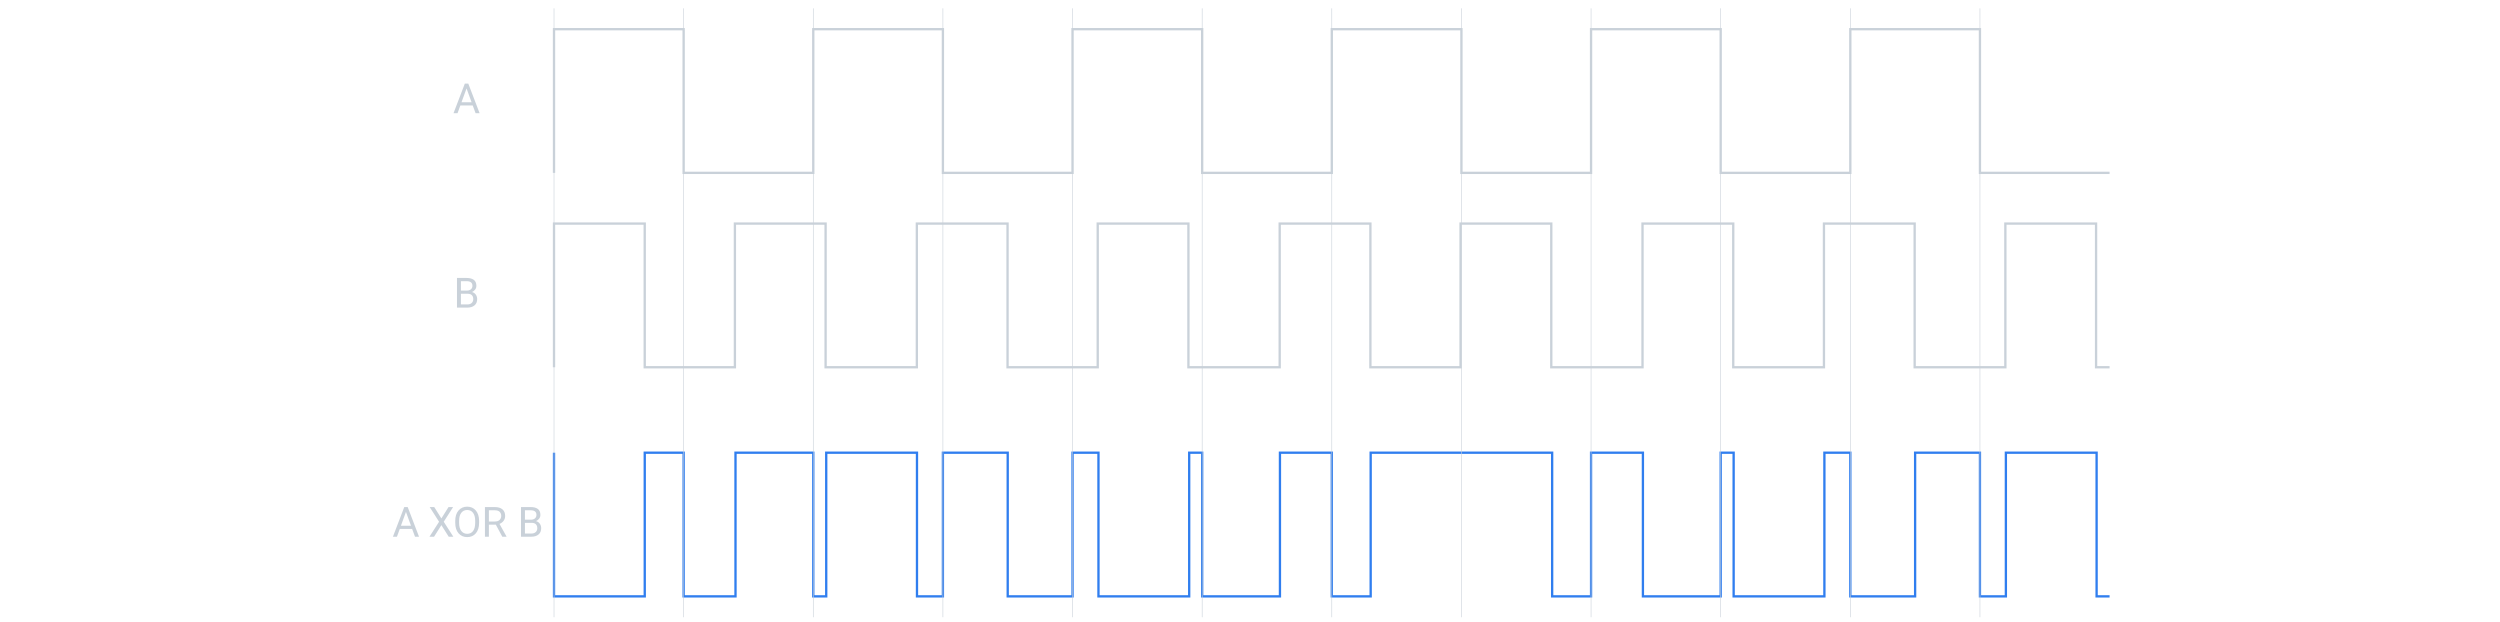
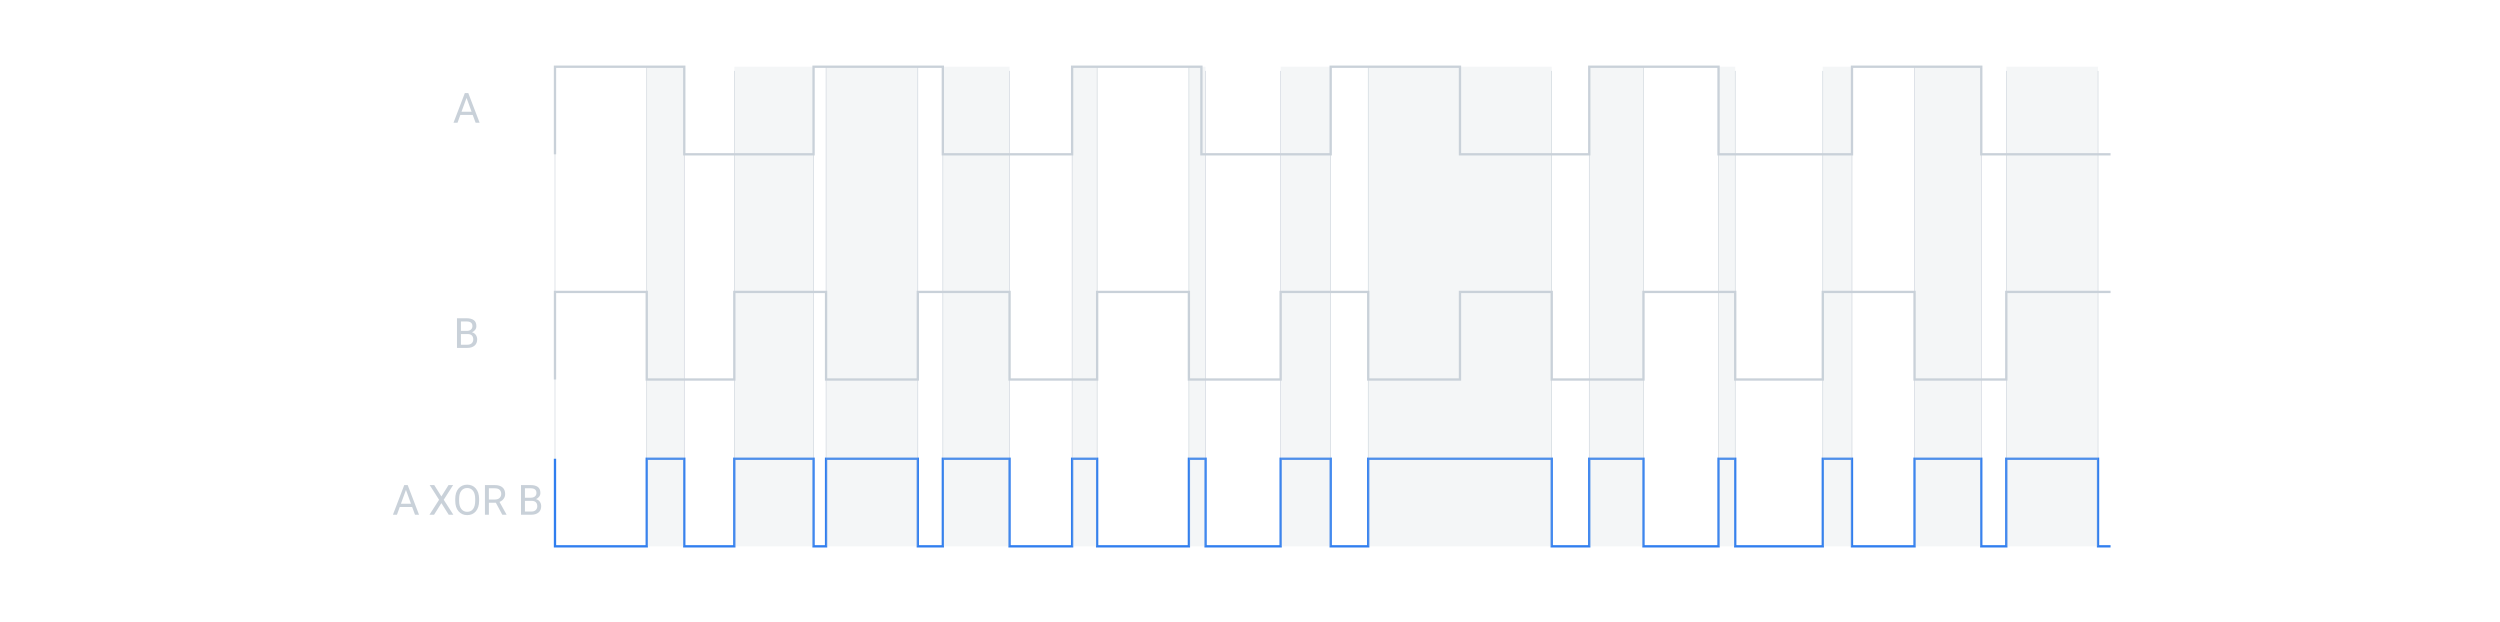
<svg xmlns="http://www.w3.org/2000/svg" id="Signal_Flow" data-name="Signal Flow" viewBox="0 0 1079.03 268.2">
  <defs>
    <style>
      .cls-1 {
        letter-spacing: 0em;
      }

-       .cls-1, .cls-2 {
+       .cls-1, .cls-2, .cls-3 {
        fill: #c9d1d9;
+       }
+ 
+       .cls-1, .cls-3 {
        font-family: Roboto-Regular, Roboto;
        font-size: 18px;
      }

-       .cls-1, .cls-2, .cls-3 {
+       .cls-1, .cls-3, .cls-4 {
        isolation: isolate;
      }

-       .cls-4 {
-         stroke-width: .25px;
+       .cls-2 {
+         opacity: .2;
      }

-       .cls-4, .cls-5 {
-         stroke: #c9d1d9;
+       .cls-5 {
+         stroke: #307eef;
      }

-       .cls-4, .cls-5, .cls-6 {
+       .cls-5, .cls-6, .cls-7, .cls-8 {
        fill: none;
        stroke-miterlimit: 10;
      }

-       .cls-5, .cls-6 {
-         stroke-width: 1px;
+       .cls-6, .cls-7, .cls-8 {
+         stroke: #c9d1d9;
      }

-       .cls-6 {
-         stroke: #307eef;
+       .cls-7 {
+         stroke-width: .25px;
+       }
+ 
+       .cls-8 {
+         stroke-width: 1px;
      }
    </style>
  </defs>
-   <polyline class="cls-5" points="910.52 74.61 854.57 74.61 854.57 12.6 798.62 12.6 798.62 74.61 742.67 74.61 742.67 12.6 686.72 12.6 686.72 74.61 630.77 74.61 630.77 12.6 574.82 12.6 574.82 74.61 518.87 74.61 518.87 12.6 462.92 12.6 462.92 74.61 406.97 74.61 406.97 12.6 351.02 12.6 351.02 74.61 295.07 74.61 295.07 12.6 239.12 12.6 239.12 74.61" />
-   <polyline class="cls-5" points="910.52 158.51 904.69 158.51 904.69 96.5 904.92 96.5 865.54 96.5 865.54 158.51 865.77 158.51 826.39 158.51 826.39 96.5 826.62 96.5 787.24 96.5 787.24 158.51 747.85 158.51 748.09 158.51 748.09 96.5 748.32 96.5 708.93 96.5 708.93 158.51 669.55 158.51 669.55 96.5 669.78 96.5 630.4 96.5 630.4 158.51 630.86 158.51 591.48 158.51 591.48 96.5 591.71 96.5 552.33 96.5 552.33 158.51 512.94 158.51 512.94 96.5 513.18 96.5 473.79 96.5 473.79 158.51 474.26 158.51 434.87 158.51 434.87 96.5 435.11 96.5 395.72 96.5 395.72 158.51 356.34 158.51 356.34 96.5 356.57 96.5 317.19 96.5 317.19 158.51 317.65 158.51 278.27 158.51 278.27 96.5 278.5 96.5 239.12 96.5 239.12 158.51" />
-   <polyline class="cls-6" points="910.52 257.4 904.92 257.4 904.92 195.39 865.76 195.39 865.76 257.4 854.57 257.4 854.57 195.39 826.59 195.39 826.59 257.4 798.62 257.4 798.62 195.39 787.43 195.39 787.43 257.4 748.26 257.4 748.26 195.39 742.67 195.39 742.67 257.4 709.1 257.4 709.1 195.39 686.72 195.39 686.72 257.4 669.93 257.4 669.93 195.39 591.6 195.39 591.6 257.4 574.82 257.4 574.82 195.39 552.44 195.39 552.44 257.4 518.87 257.4 518.87 195.39 513.27 195.39 513.27 257.4 474.11 257.4 474.11 195.39 462.92 195.39 462.92 257.4 434.94 257.4 434.94 195.39 406.97 195.39 406.97 257.4 395.78 257.4 395.78 195.39 356.61 195.39 356.61 257.4 351.02 257.4 351.02 195.39 317.45 195.39 317.45 257.4 295.07 257.4 295.07 195.39 278.28 195.39 278.28 257.4 239.12 257.4 239.12 195.39" />
-   <g class="cls-3">
-     <text class="cls-2" transform="translate(195.49 48.87)">
+   <g class="cls-4">
+     <text class="cls-3" transform="translate(195.49 52.96)">
      <tspan x="0" y="0">A</tspan>
    </text>
  </g>
-   <g class="cls-3">
-     <text class="cls-2" transform="translate(195.75 132.77)">
+   <g class="cls-4">
+     <text class="cls-3" transform="translate(195.75 150.16)">
      <tspan x="0" y="0">B</tspan>
    </text>
  </g>
-   <g class="cls-3">
-     <text class="cls-2" transform="translate(169.34 231.65)">
+   <g class="cls-4">
+     <text class="cls-3" transform="translate(169.34 222.16)">
      <tspan x="0" y="0">A </tspan>
    </text>
-     <text class="cls-1" transform="translate(184.85 231.65)">
+     <text class="cls-1" transform="translate(184.85 222.16)">
      <tspan x="0" y="0">X</tspan>
    </text>
-     <text class="cls-2" transform="translate(195.44 231.65)">
+     <text class="cls-3" transform="translate(195.44 222.16)">
      <tspan x="0" y="0">OR B</tspan>
    </text>
  </g>
-   <line class="cls-4" x1="295.07" y1="3.6" x2="295.07" y2="266.4" />
-   <line class="cls-4" x1="351.02" y1="3.6" x2="351.02" y2="266.4" />
-   <line class="cls-4" x1="406.97" y1="3.6" x2="406.97" y2="266.4" />
-   <line class="cls-4" x1="462.92" y1="3.6" x2="462.92" y2="266.4" />
-   <line class="cls-4" x1="518.87" y1="3.6" x2="518.87" y2="266.4" />
-   <line class="cls-4" x1="574.82" y1="3.6" x2="574.82" y2="266.4" />
-   <line class="cls-4" x1="630.77" y1="3.6" x2="630.77" y2="266.4" />
-   <line class="cls-4" x1="686.72" y1="3.6" x2="686.72" y2="266.4" />
-   <line class="cls-4" x1="742.67" y1="3.6" x2="742.67" y2="266.4" />
-   <line class="cls-4" x1="798.62" y1="3.6" x2="798.62" y2="266.4" />
-   <line class="cls-4" x1="854.57" y1="3.6" x2="854.57" y2="266.4" />
-   <line class="cls-4" x1="239.12" y1="3.6" x2="239.12" y2="266.4" />
+   <line class="cls-7" x1="295.34" y1="30.6" x2="295.34" y2="235.8" />
+   <line class="cls-7" x1="351.14" y1="30.6" x2="351.14" y2="235.8" />
+   <line class="cls-7" x1="406.94" y1="30.6" x2="406.94" y2="235.8" />
+   <line class="cls-7" x1="462.74" y1="30.6" x2="462.74" y2="235.8" />
+   <line class="cls-7" x1="520.34" y1="30.6" x2="520.34" y2="235.8" />
+   <line class="cls-7" x1="574.34" y1="30.6" x2="574.34" y2="235.8" />
+   <line class="cls-7" x1="685.94" y1="30.6" x2="685.94" y2="235.8" />
+   <line class="cls-7" x1="741.74" y1="30.6" x2="741.74" y2="235.8" />
+   <line class="cls-7" x1="799.34" y1="30.6" x2="799.34" y2="235.8" />
+   <line class="cls-7" x1="855.14" y1="30.6" x2="855.14" y2="235.8" />
+   <line class="cls-7" x1="239.54" y1="30.6" x2="239.54" y2="235.8" />
+   <line class="cls-7" x1="279.14" y1="28.8" x2="279.14" y2="235.8" />
+   <line class="cls-7" x1="316.94" y1="30.6" x2="316.94" y2="235.8" />
+   <line class="cls-7" x1="356.54" y1="28.8" x2="356.54" y2="235.8" />
+   <line class="cls-7" x1="396.14" y1="28.8" x2="396.14" y2="235.8" />
+   <line class="cls-7" x1="435.74" y1="30.6" x2="435.74" y2="235.8" />
+   <line class="cls-7" x1="473.54" y1="28.8" x2="473.54" y2="235.8" />
+   <line class="cls-7" x1="513.14" y1="28.8" x2="513.14" y2="235.8" />
+   <line class="cls-7" x1="552.74" y1="30.6" x2="552.74" y2="235.8" />
+   <line class="cls-7" x1="590.54" y1="28.8" x2="590.54" y2="235.8" />
+   <line class="cls-7" x1="669.74" y1="30.6" x2="669.74" y2="235.8" />
+   <line class="cls-7" x1="709.34" y1="28.8" x2="709.34" y2="235.8" />
+   <line class="cls-7" x1="748.94" y1="30.6" x2="748.94" y2="235.8" />
+   <line class="cls-7" x1="786.74" y1="30.6" x2="786.74" y2="235.8" />
+   <line class="cls-7" x1="826.34" y1="28.8" x2="826.34" y2="235.8" />
+   <line class="cls-7" x1="865.94" y1="30.6" x2="865.94" y2="235.8" />
+   <line class="cls-7" x1="905.54" y1="30.6" x2="905.54" y2="235.8" />
+   <polyline class="cls-5" points="910.94 235.8 905.54 235.8 905.54 198 865.94 198 865.94 235.8 855.14 235.8 855.14 198 826.34 198 826.34 235.8 799.34 235.8 799.34 198 786.74 198 786.74 235.8 748.94 235.8 748.94 198 741.74 198 741.74 235.8 709.34 235.8 709.34 198 685.94 198 685.94 235.8 669.74 235.8 669.74 198 590.54 198 590.54 235.8 574.34 235.8 574.34 198 552.74 198 552.74 235.8 520.34 235.8 520.34 198 513.14 198 513.14 235.8 473.54 235.8 473.54 198 462.74 198 462.74 235.8 435.74 235.8 435.74 198 406.94 198 406.94 235.8 396.14 235.8 396.14 198 356.54 198 356.54 235.8 351.14 235.8 351.14 198 316.94 198 316.94 235.8 295.34 235.8 295.34 198 279.14 198 279.14 235.8 239.54 235.8 239.54 198" />
+   <polyline class="cls-6" points="239.54 163.8 239.54 126 279.14 126 279.14 163.8 316.94 163.8 316.94 126 356.54 126 356.54 163.8 396.14 163.8 396.14 126 435.74 126 435.74 163.8 473.54 163.8 473.54 126 513.14 126 513.14 163.8 552.74 163.8 552.74 126 590.54 126 590.54 163.8 630.14 163.8 630.14 126 669.74 126 669.74 163.8 709.34 163.8 709.34 126 748.94 126 748.94 163.8 786.74 163.8 786.74 126 826.34 126 826.34 163.8 865.94 163.8 865.94 126 910.94 126" />
+   <polyline class="cls-8" points="910.94 66.6 855.14 66.6 855.14 28.8 799.34 28.8 799.34 66.6 741.74 66.6 741.74 28.8 685.94 28.8 685.94 66.6 630.14 66.6 630.14 28.8 574.34 28.8 574.34 66.6 518.54 66.6 518.54 28.8 462.74 28.8 462.74 66.6 406.94 66.6 406.94 28.8 351.14 28.8 351.14 66.6 295.34 66.6 295.34 28.8 239.54 28.8 239.54 66.6" />
+   <rect class="cls-2" x="279.14" y="28.8" width="16.2" height="207" />
+   <rect class="cls-2" x="316.94" y="28.8" width="34.2" height="207" />
+   <rect class="cls-2" x="356.54" y="28.8" width="39.6" height="207" />
+   <rect class="cls-2" x="406.94" y="28.8" width="28.8" height="207" />
+   <rect class="cls-2" x="462.74" y="28.8" width="10.8" height="207" />
+   <rect class="cls-2" x="513.14" y="28.8" width="7.2" height="207" />
+   <rect class="cls-2" x="552.74" y="28.8" width="21.6" height="207" />
+   <rect class="cls-2" x="590.54" y="28.8" width="79.2" height="207" />
+   <rect class="cls-2" x="685.94" y="28.8" width="23.4" height="207" />
+   <rect class="cls-2" x="741.74" y="28.8" width="7.2" height="207" />
+   <rect class="cls-2" x="786.74" y="28.8" width="12.6" height="207" />
+   <rect class="cls-2" x="826.34" y="28.8" width="28.8" height="207" />
+   <rect class="cls-2" x="865.94" y="28.8" width="39.6" height="207" />
</svg>
